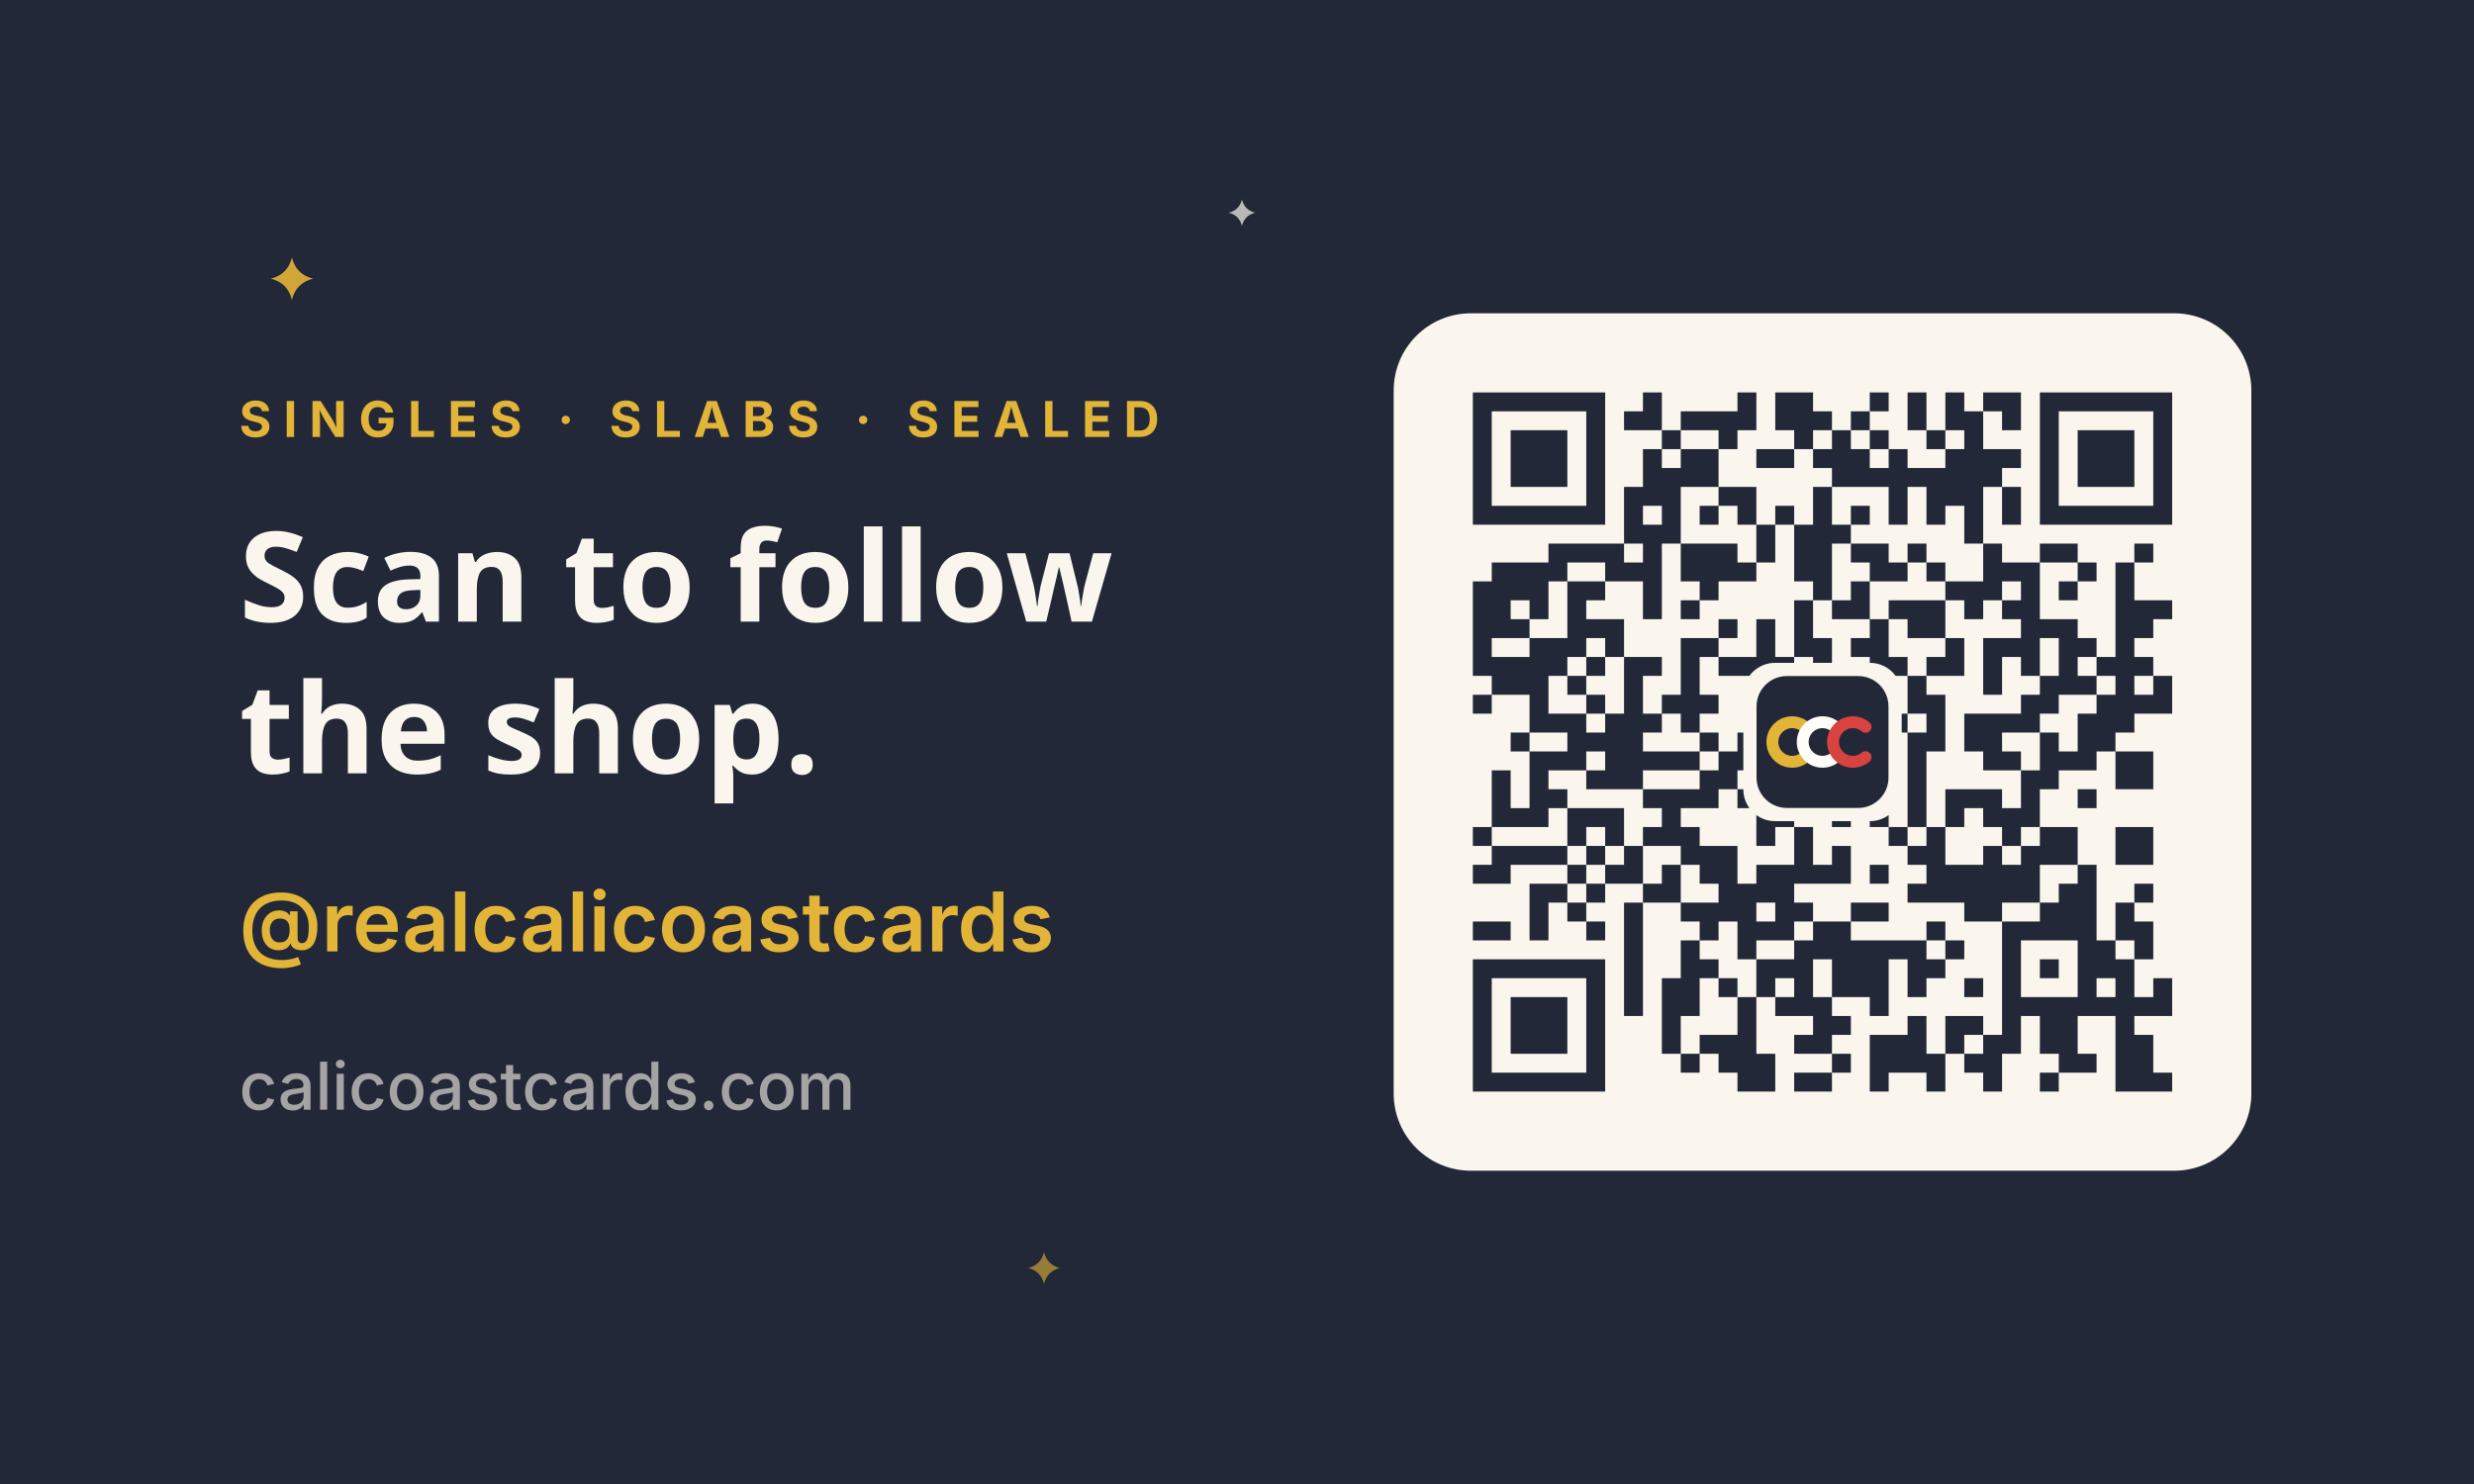
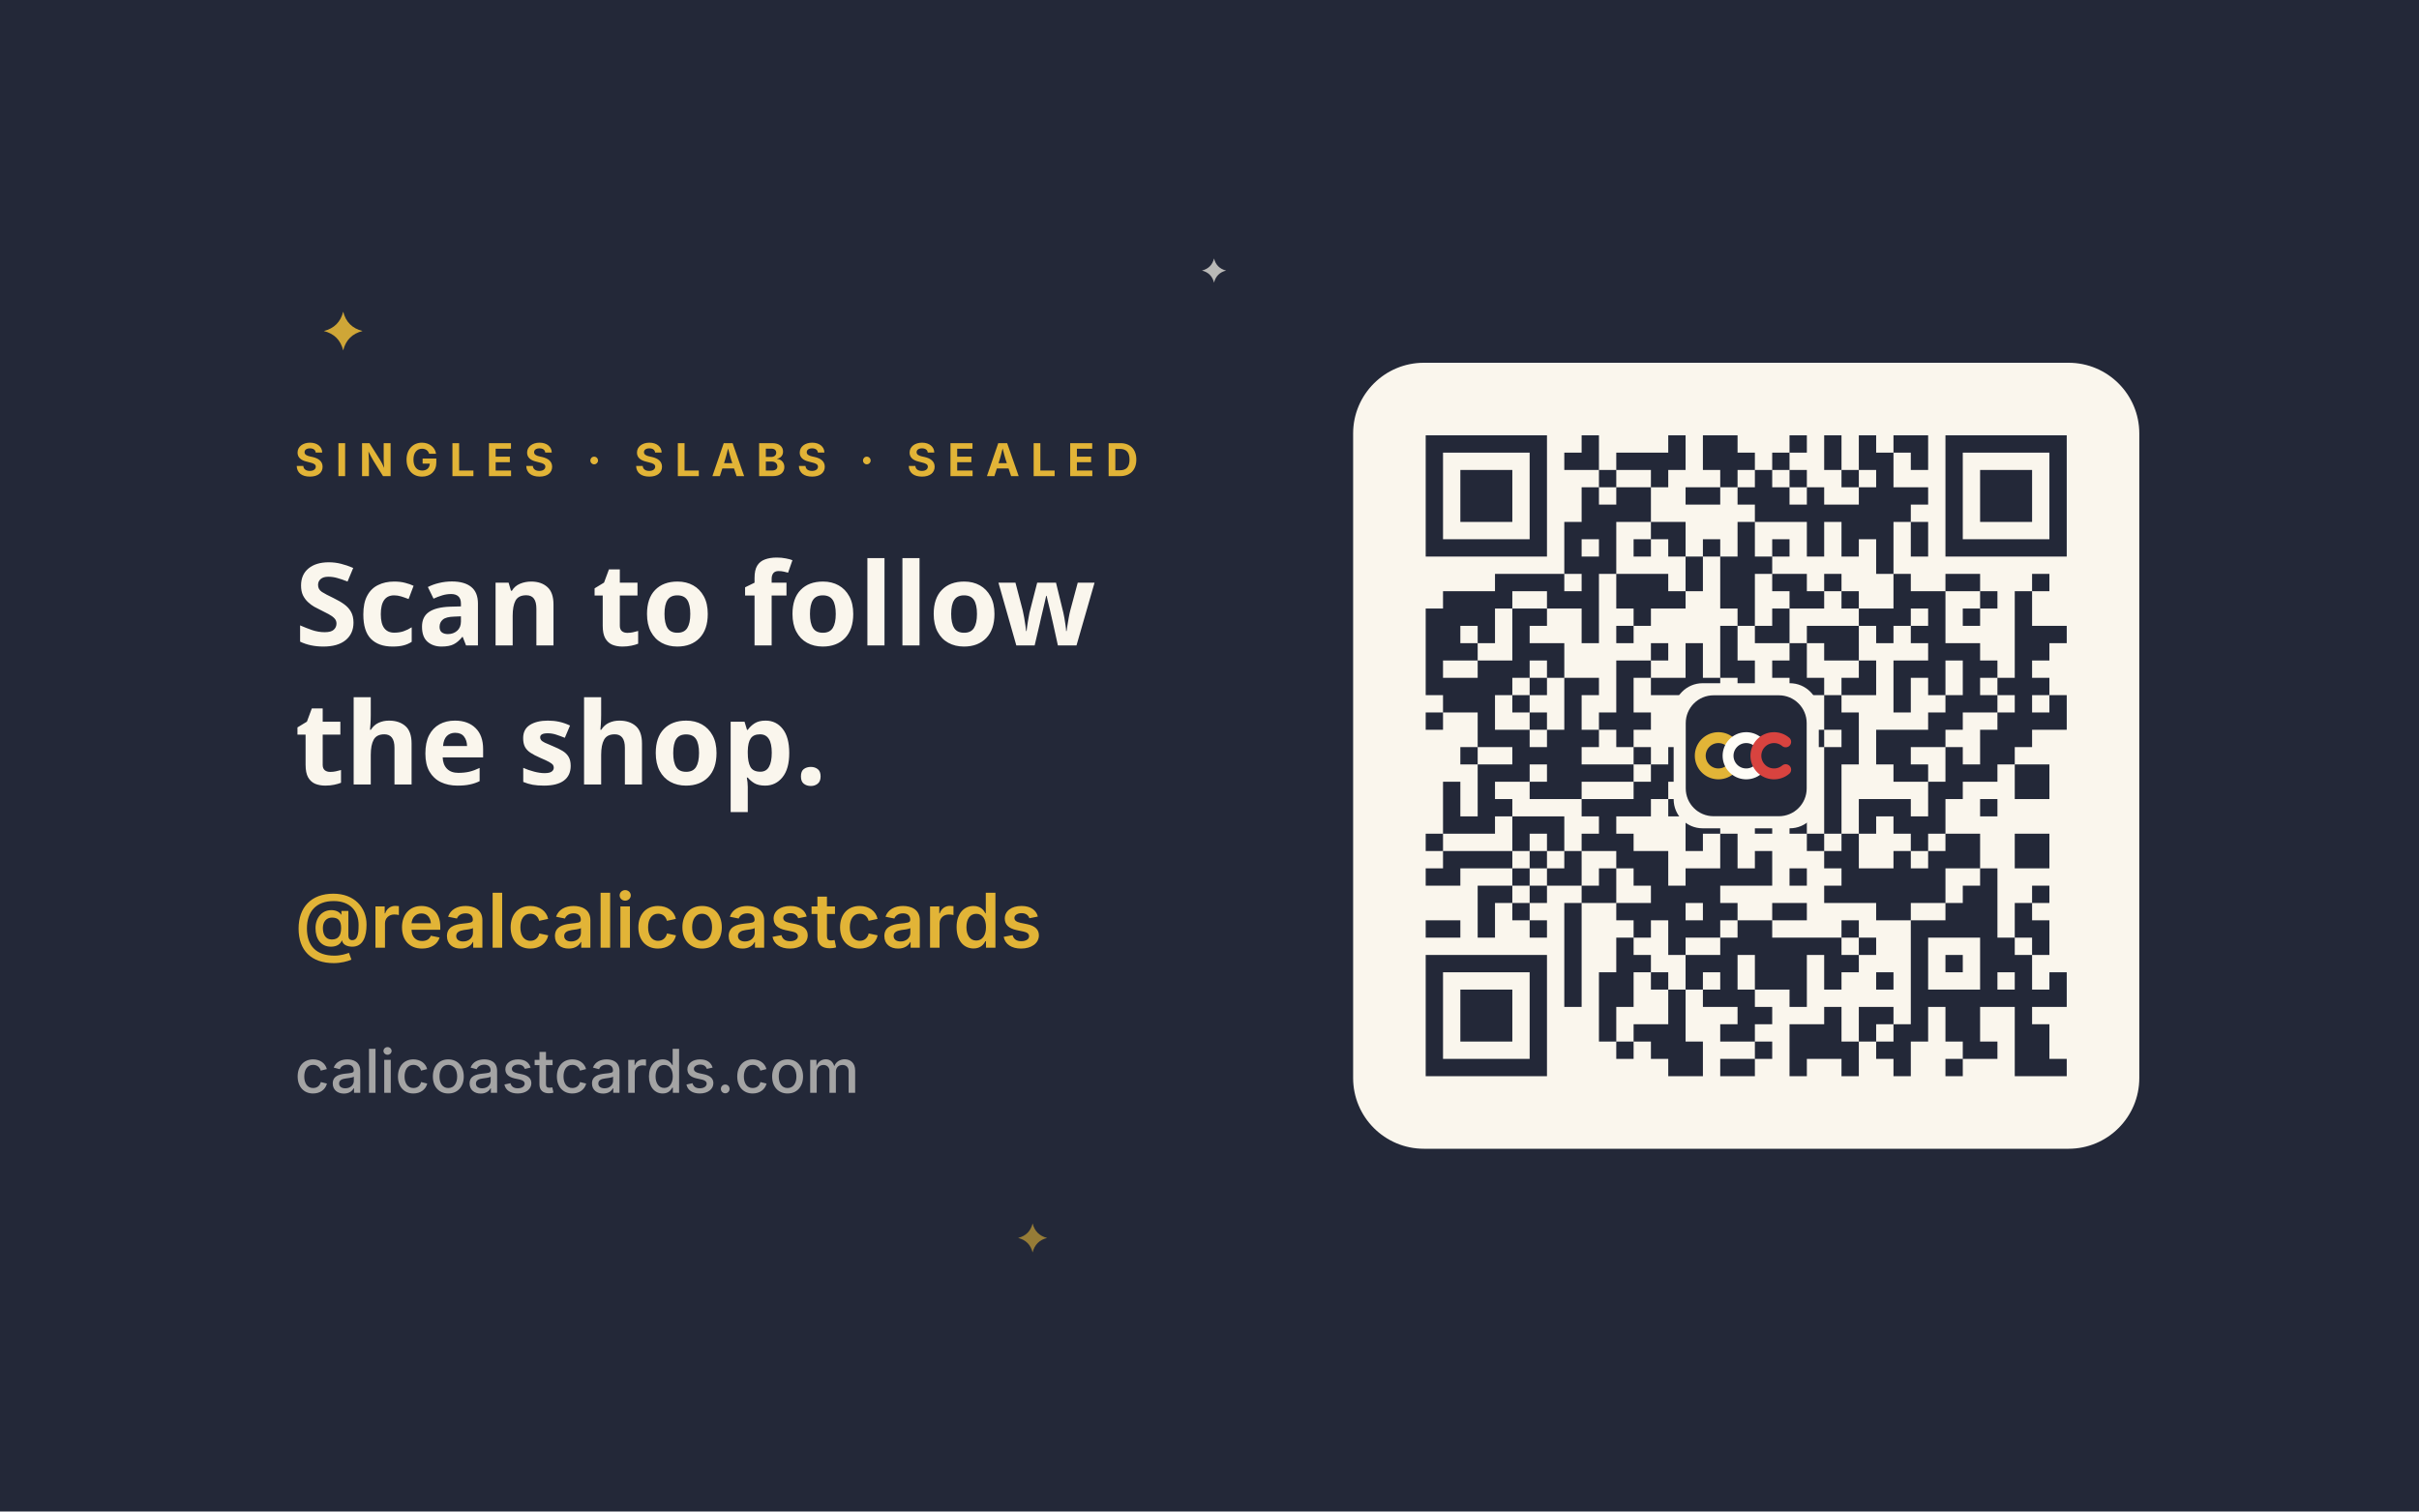
- <svg xmlns="http://www.w3.org/2000/svg" width="3.75in" height="2.25in" viewBox="-6.25 -6.25 375 225">
-   <rect x="-6.25" y="-6.25" width="375" height="225" fill="#232838" />
+ <svg xmlns="http://www.w3.org/2000/svg" width="4in" height="2.5in" viewBox="-18.75 -18.75 400 250">
+   <rect x="-18.75" y="-18.75" width="400" height="250" fill="#232838" />
  <path d="M 0,-3.2 Q 0.64,-0.64 3.2,0 Q 0.64,0.64 0,3.2 Q -0.64,0.64 -3.2,0 Q -0.64,-0.64 0,-3.2 Z" transform="translate(38,36)" fill="#E2B437" opacity="0.9" />
  <path d="M 0,-2 Q 0.4,-0.4 2,0 Q 0.4,0.4 0,2 Q -0.4,0.4 -2,0 Q -0.4,-0.4 0,-2 Z" transform="translate(182,26)" fill="#FAF6ED" opacity="0.7" />
  <path d="M 0,-2.4 Q 0.48,-0.48 2.4,0 Q 0.48,0.48 0,2.4 Q -0.48,0.48 -2.4,0 Q -0.48,-0.48 0,-2.4 Z" transform="translate(152,186)" fill="#E2B437" opacity="0.6" />
  <text x="30" y="60" font-family="Inter" font-weight="700" font-size="7.5" letter-spacing="1.8" fill="#E2B437">SINGLES · SLABS · SEALED</text>
  <text x="30" y="88" font-family="Fraunces" font-weight="600" font-size="19" fill="#FAF6ED">Scan to follow</text>
  <text x="30" y="111" font-family="Fraunces" font-weight="600" font-size="19" fill="#FAF6ED">the shop.</text>
  <text x="30" y="138" font-family="Inter" font-weight="600" font-size="12.5" fill="#E2B437">@realcalicoastcards</text>
  <text x="30" y="162" font-family="Inter" font-weight="500" font-size="10" fill="#FAF6ED" opacity="0.6">calicoastcards.com</text>
  <rect x="205" y="41.25" width="130" height="130" rx="11.7" fill="#FAF6ED" />
  <g transform="translate(217,53.25) scale(2.864865)">
    <path d="M0 0h1v1h-1zM1 0h1v1h-1zM2 0h1v1h-1zM3 0h1v1h-1zM4 0h1v1h-1zM5 0h1v1h-1zM6 0h1v1h-1zM9 0h1v1h-1zM14 0h1v1h-1zM16 0h1v1h-1zM17 0h1v1h-1zM21 0h1v1h-1zM23 0h1v1h-1zM25 0h1v1h-1zM27 0h1v1h-1zM28 0h1v1h-1zM30 0h1v1h-1zM31 0h1v1h-1zM32 0h1v1h-1zM33 0h1v1h-1zM34 0h1v1h-1zM35 0h1v1h-1zM36 0h1v1h-1zM0 1h1v1h-1zM6 1h1v1h-1zM8 1h1v1h-1zM9 1h1v1h-1zM11 1h1v1h-1zM12 1h1v1h-1zM13 1h1v1h-1zM14 1h1v1h-1zM16 1h1v1h-1zM17 1h1v1h-1zM18 1h1v1h-1zM20 1h1v1h-1zM23 1h1v1h-1zM25 1h1v1h-1zM26 1h1v1h-1zM28 1h1v1h-1zM30 1h1v1h-1zM36 1h1v1h-1zM0 2h1v1h-1zM2 2h1v1h-1zM3 2h1v1h-1zM4 2h1v1h-1zM6 2h1v1h-1zM10 2h1v1h-1zM13 2h1v1h-1zM17 2h1v1h-1zM19 2h1v1h-1zM21 2h1v1h-1zM24 2h1v1h-1zM26 2h1v1h-1zM30 2h1v1h-1zM32 2h1v1h-1zM33 2h1v1h-1zM34 2h1v1h-1zM36 2h1v1h-1zM0 3h1v1h-1zM2 3h1v1h-1zM3 3h1v1h-1zM4 3h1v1h-1zM6 3h1v1h-1zM9 3h1v1h-1zM11 3h1v1h-1zM12 3h1v1h-1zM15 3h1v1h-1zM16 3h1v1h-1zM18 3h1v1h-1zM19 3h1v1h-1zM20 3h1v1h-1zM22 3h1v1h-1zM25 3h1v1h-1zM26 3h1v1h-1zM27 3h1v1h-1zM28 3h1v1h-1zM30 3h1v1h-1zM32 3h1v1h-1zM33 3h1v1h-1zM34 3h1v1h-1zM36 3h1v1h-1zM0 4h1v1h-1zM2 4h1v1h-1zM3 4h1v1h-1zM4 4h1v1h-1zM6 4h1v1h-1zM9 4h1v1h-1zM10 4h1v1h-1zM11 4h1v1h-1zM12 4h1v1h-1zM19 4h1v1h-1zM20 4h1v1h-1zM21 4h1v1h-1zM22 4h1v1h-1zM23 4h1v1h-1zM24 4h1v1h-1zM25 4h1v1h-1zM26 4h1v1h-1zM27 4h1v1h-1zM30 4h1v1h-1zM32 4h1v1h-1zM33 4h1v1h-1zM34 4h1v1h-1zM36 4h1v1h-1zM0 5h1v1h-1zM6 5h1v1h-1zM8 5h1v1h-1zM9 5h1v1h-1zM10 5h1v1h-1zM13 5h1v1h-1zM14 5h1v1h-1zM18 5h1v1h-1zM22 5h1v1h-1zM24 5h1v1h-1zM25 5h1v1h-1zM26 5h1v1h-1zM28 5h1v1h-1zM30 5h1v1h-1zM36 5h1v1h-1zM0 6h1v1h-1zM1 6h1v1h-1zM2 6h1v1h-1zM3 6h1v1h-1zM4 6h1v1h-1zM5 6h1v1h-1zM6 6h1v1h-1zM8 6h1v1h-1zM10 6h1v1h-1zM12 6h1v1h-1zM14 6h1v1h-1zM16 6h1v1h-1zM18 6h1v1h-1zM20 6h1v1h-1zM22 6h1v1h-1zM24 6h1v1h-1zM26 6h1v1h-1zM28 6h1v1h-1zM30 6h1v1h-1zM31 6h1v1h-1zM32 6h1v1h-1zM33 6h1v1h-1zM34 6h1v1h-1zM35 6h1v1h-1zM36 6h1v1h-1zM8 7h1v1h-1zM9 7h1v1h-1zM10 7h1v1h-1zM15 7h1v1h-1zM17 7h1v1h-1zM18 7h1v1h-1zM19 7h1v1h-1zM26 7h1v1h-1zM4 8h1v1h-1zM5 8h1v1h-1zM6 8h1v1h-1zM7 8h1v1h-1zM9 8h1v1h-1zM11 8h1v1h-1zM12 8h1v1h-1zM13 8h1v1h-1zM15 8h1v1h-1zM17 8h1v1h-1zM18 8h1v1h-1zM20 8h1v1h-1zM21 8h1v1h-1zM23 8h1v1h-1zM27 8h1v1h-1zM30 8h1v1h-1zM31 8h1v1h-1zM35 8h1v1h-1zM1 9h1v1h-1zM2 9h1v1h-1zM3 9h1v1h-1zM4 9h1v1h-1zM7 9h1v1h-1zM8 9h1v1h-1zM9 9h1v1h-1zM11 9h1v1h-1zM12 9h1v1h-1zM13 9h1v1h-1zM14 9h1v1h-1zM17 9h1v1h-1zM18 9h1v1h-1zM21 9h1v1h-1zM22 9h1v1h-1zM24 9h1v1h-1zM27 9h1v1h-1zM28 9h1v1h-1zM29 9h1v1h-1zM32 9h1v1h-1zM34 9h1v1h-1zM0 10h1v1h-1zM1 10h1v1h-1zM2 10h1v1h-1zM3 10h1v1h-1zM5 10h1v1h-1zM6 10h1v1h-1zM9 10h1v1h-1zM12 10h1v1h-1zM18 10h1v1h-1zM20 10h1v1h-1zM25 10h1v1h-1zM26 10h1v1h-1zM27 10h1v1h-1zM29 10h1v1h-1zM31 10h1v1h-1zM34 10h1v1h-1zM0 11h1v1h-1zM1 11h1v1h-1zM3 11h1v1h-1zM5 11h1v1h-1zM9 11h1v1h-1zM11 11h1v1h-1zM17 11h1v1h-1zM19 11h1v1h-1zM20 11h1v1h-1zM22 11h1v1h-1zM23 11h1v1h-1zM24 11h1v1h-1zM26 11h1v1h-1zM28 11h1v1h-1zM29 11h1v1h-1zM34 11h1v1h-1zM35 11h1v1h-1zM36 11h1v1h-1zM0 12h1v1h-1zM1 12h1v1h-1zM2 12h1v1h-1zM5 12h1v1h-1zM6 12h1v1h-1zM7 12h1v1h-1zM13 12h1v1h-1zM15 12h1v1h-1zM17 12h1v1h-1zM21 12h1v1h-1zM23 12h1v1h-1zM24 12h1v1h-1zM29 12h1v1h-1zM30 12h1v1h-1zM31 12h1v1h-1zM34 12h1v1h-1zM35 12h1v1h-1zM0 13h1v1h-1zM3 13h1v1h-1zM4 13h1v1h-1zM5 13h1v1h-1zM7 13h1v1h-1zM11 13h1v1h-1zM12 13h1v1h-1zM15 13h1v1h-1zM17 13h1v1h-1zM18 13h1v1h-1zM20 13h1v1h-1zM21 13h1v1h-1zM25 13h1v1h-1zM27 13h1v1h-1zM28 13h1v1h-1zM29 13h1v1h-1zM31 13h1v1h-1zM32 13h1v1h-1zM34 13h1v1h-1zM0 14h1v1h-1zM1 14h1v1h-1zM2 14h1v1h-1zM3 14h1v1h-1zM4 14h1v1h-1zM6 14h1v1h-1zM8 14h1v1h-1zM9 14h1v1h-1zM11 14h1v1h-1zM13 14h1v1h-1zM14 14h1v1h-1zM15 14h1v1h-1zM16 14h1v1h-1zM18 14h1v1h-1zM21 14h1v1h-1zM22 14h1v1h-1zM24 14h1v1h-1zM25 14h1v1h-1zM27 14h1v1h-1zM29 14h1v1h-1zM31 14h1v1h-1zM33 14h1v1h-1zM34 14h1v1h-1zM35 14h1v1h-1zM1 15h1v1h-1zM2 15h1v1h-1zM3 15h1v1h-1zM5 15h1v1h-1zM8 15h1v1h-1zM11 15h1v1h-1zM16 15h1v1h-1zM18 15h1v1h-1zM19 15h1v1h-1zM20 15h1v1h-1zM21 15h1v1h-1zM23 15h1v1h-1zM27 15h1v1h-1zM30 15h1v1h-1zM31 15h1v1h-1zM32 15h1v1h-1zM34 15h1v1h-1zM36 15h1v1h-1zM0 16h1v1h-1zM3 16h1v1h-1zM6 16h1v1h-1zM8 16h1v1h-1zM10 16h1v1h-1zM11 16h1v1h-1zM12 16h1v1h-1zM15 16h1v1h-1zM17 16h1v1h-1zM18 16h1v1h-1zM20 16h1v1h-1zM21 16h1v1h-1zM23 16h1v1h-1zM24 16h1v1h-1zM29 16h1v1h-1zM30 16h1v1h-1zM33 16h1v1h-1zM34 16h1v1h-1zM35 16h1v1h-1zM36 16h1v1h-1zM3 17h1v1h-1zM4 17h1v1h-1zM5 17h1v1h-1zM7 17h1v1h-1zM8 17h1v1h-1zM9 17h1v1h-1zM11 17h1v1h-1zM15 17h1v1h-1zM20 17h1v1h-1zM22 17h1v1h-1zM24 17h1v1h-1zM26 17h1v1h-1zM27 17h1v1h-1zM28 17h1v1h-1zM29 17h1v1h-1zM32 17h1v1h-1zM33 17h1v1h-1zM34 17h1v1h-1zM2 18h1v1h-1zM5 18h1v1h-1zM6 18h1v1h-1zM7 18h1v1h-1zM8 18h1v1h-1zM12 18h1v1h-1zM14 18h1v1h-1zM16 18h1v1h-1zM17 18h1v1h-1zM19 18h1v1h-1zM20 18h1v1h-1zM23 18h1v1h-1zM24 18h1v1h-1zM26 18h1v1h-1zM27 18h1v1h-1zM30 18h1v1h-1zM32 18h1v1h-1zM33 18h1v1h-1zM3 19h1v1h-1zM4 19h1v1h-1zM5 19h1v1h-1zM7 19h1v1h-1zM8 19h1v1h-1zM9 19h1v1h-1zM10 19h1v1h-1zM11 19h1v1h-1zM13 19h1v1h-1zM14 19h1v1h-1zM15 19h1v1h-1zM17 19h1v1h-1zM18 19h1v1h-1zM21 19h1v1h-1zM23 19h1v1h-1zM27 19h1v1h-1zM28 19h1v1h-1zM30 19h1v1h-1zM31 19h1v1h-1zM32 19h1v1h-1zM34 19h1v1h-1zM35 19h1v1h-1zM1 20h1v1h-1zM3 20h1v1h-1zM6 20h1v1h-1zM7 20h1v1h-1zM8 20h1v1h-1zM12 20h1v1h-1zM13 20h1v1h-1zM15 20h1v1h-1zM18 20h1v1h-1zM20 20h1v1h-1zM21 20h1v1h-1zM23 20h1v1h-1zM29 20h1v1h-1zM30 20h1v1h-1zM34 20h1v1h-1zM35 20h1v1h-1zM1 21h1v1h-1zM3 21h1v1h-1zM4 21h1v1h-1zM9 21h1v1h-1zM10 21h1v1h-1zM11 21h1v1h-1zM12 21h1v1h-1zM14 21h1v1h-1zM15 21h1v1h-1zM17 21h1v1h-1zM20 21h1v1h-1zM21 21h1v1h-1zM23 21h1v1h-1zM25 21h1v1h-1zM26 21h1v1h-1zM27 21h1v1h-1zM29 21h1v1h-1zM32 21h1v1h-1zM1 22h1v1h-1zM2 22h1v1h-1zM3 22h1v1h-1zM5 22h1v1h-1zM6 22h1v1h-1zM7 22h1v1h-1zM10 22h1v1h-1zM15 22h1v1h-1zM16 22h1v1h-1zM19 22h1v1h-1zM21 22h1v1h-1zM23 22h1v1h-1zM25 22h1v1h-1zM27 22h1v1h-1zM28 22h1v1h-1zM29 22h1v1h-1zM0 23h1v1h-1zM5 23h1v1h-1zM7 23h1v1h-1zM9 23h1v1h-1zM10 23h1v1h-1zM11 23h1v1h-1zM15 23h1v1h-1zM17 23h1v1h-1zM22 23h1v1h-1zM24 23h1v1h-1zM28 23h1v1h-1zM30 23h1v1h-1zM31 23h1v1h-1zM34 23h1v1h-1zM35 23h1v1h-1zM1 24h1v1h-1zM2 24h1v1h-1zM3 24h1v1h-1zM4 24h1v1h-1zM6 24h1v1h-1zM8 24h1v1h-1zM11 24h1v1h-1zM12 24h1v1h-1zM13 24h1v1h-1zM17 24h1v1h-1zM19 24h1v1h-1zM23 24h1v1h-1zM24 24h1v1h-1zM27 24h1v1h-1zM29 24h1v1h-1zM30 24h1v1h-1zM31 24h1v1h-1zM34 24h1v1h-1zM35 24h1v1h-1zM0 25h1v1h-1zM1 25h1v1h-1zM5 25h1v1h-1zM7 25h1v1h-1zM8 25h1v1h-1zM10 25h1v1h-1zM12 25h1v1h-1zM13 25h1v1h-1zM15 25h1v1h-1zM16 25h1v1h-1zM17 25h1v1h-1zM18 25h1v1h-1zM19 25h1v1h-1zM21 25h1v1h-1zM24 25h1v1h-1zM25 25h1v1h-1zM26 25h1v1h-1zM27 25h1v1h-1zM28 25h1v1h-1zM29 25h1v1h-1zM32 25h1v1h-1zM3 26h1v1h-1zM4 26h1v1h-1zM6 26h1v1h-1zM9 26h1v1h-1zM10 26h1v1h-1zM13 26h1v1h-1zM14 26h1v1h-1zM15 26h1v1h-1zM16 26h1v1h-1zM23 26h1v1h-1zM24 26h1v1h-1zM25 26h1v1h-1zM26 26h1v1h-1zM27 26h1v1h-1zM28 26h1v1h-1zM29 26h1v1h-1zM31 26h1v1h-1zM32 26h1v1h-1zM35 26h1v1h-1zM3 27h1v1h-1zM5 27h1v1h-1zM8 27h1v1h-1zM11 27h1v1h-1zM12 27h1v1h-1zM13 27h1v1h-1zM14 27h1v1h-1zM16 27h1v1h-1zM17 27h1v1h-1zM20 27h1v1h-1zM21 27h1v1h-1zM26 27h1v1h-1zM27 27h1v1h-1zM30 27h1v1h-1zM31 27h1v1h-1zM32 27h1v1h-1zM34 27h1v1h-1zM0 28h1v1h-1zM1 28h1v1h-1zM3 28h1v1h-1zM6 28h1v1h-1zM8 28h1v1h-1zM12 28h1v1h-1zM14 28h1v1h-1zM15 28h1v1h-1zM16 28h1v1h-1zM18 28h1v1h-1zM19 28h1v1h-1zM24 28h1v1h-1zM28 28h1v1h-1zM29 28h1v1h-1zM30 28h1v1h-1zM31 28h1v1h-1zM32 28h1v1h-1zM34 28h1v1h-1zM35 28h1v1h-1zM8 29h1v1h-1zM11 29h1v1h-1zM14 29h1v1h-1zM17 29h1v1h-1zM18 29h1v1h-1zM19 29h1v1h-1zM20 29h1v1h-1zM21 29h1v1h-1zM22 29h1v1h-1zM23 29h1v1h-1zM25 29h1v1h-1zM28 29h1v1h-1zM32 29h1v1h-1zM33 29h1v1h-1zM35 29h1v1h-1zM0 30h1v1h-1zM1 30h1v1h-1zM2 30h1v1h-1zM3 30h1v1h-1zM4 30h1v1h-1zM5 30h1v1h-1zM6 30h1v1h-1zM8 30h1v1h-1zM11 30h1v1h-1zM12 30h1v1h-1zM15 30h1v1h-1zM16 30h1v1h-1zM17 30h1v1h-1zM19 30h1v1h-1zM20 30h1v1h-1zM21 30h1v1h-1zM23 30h1v1h-1zM24 30h1v1h-1zM28 30h1v1h-1zM30 30h1v1h-1zM32 30h1v1h-1zM33 30h1v1h-1zM34 30h1v1h-1zM0 31h1v1h-1zM6 31h1v1h-1zM8 31h1v1h-1zM10 31h1v1h-1zM11 31h1v1h-1zM13 31h1v1h-1zM15 31h1v1h-1zM17 31h1v1h-1zM19 31h1v1h-1zM20 31h1v1h-1zM21 31h1v1h-1zM23 31h1v1h-1zM26 31h1v1h-1zM28 31h1v1h-1zM32 31h1v1h-1zM34 31h1v1h-1zM36 31h1v1h-1zM0 32h1v1h-1zM2 32h1v1h-1zM3 32h1v1h-1zM4 32h1v1h-1zM6 32h1v1h-1zM8 32h1v1h-1zM10 32h1v1h-1zM11 32h1v1h-1zM14 32h1v1h-1zM16 32h1v1h-1zM17 32h1v1h-1zM18 32h1v1h-1zM21 32h1v1h-1zM28 32h1v1h-1zM29 32h1v1h-1zM30 32h1v1h-1zM31 32h1v1h-1zM32 32h1v1h-1zM33 32h1v1h-1zM34 32h1v1h-1zM35 32h1v1h-1zM36 32h1v1h-1zM0 33h1v1h-1zM2 33h1v1h-1zM3 33h1v1h-1zM4 33h1v1h-1zM6 33h1v1h-1zM10 33h1v1h-1zM14 33h1v1h-1zM18 33h1v1h-1zM19 33h1v1h-1zM23 33h1v1h-1zM25 33h1v1h-1zM26 33h1v1h-1zM28 33h1v1h-1zM30 33h1v1h-1zM31 33h1v1h-1zM34 33h1v1h-1zM0 34h1v1h-1zM2 34h1v1h-1zM3 34h1v1h-1zM4 34h1v1h-1zM6 34h1v1h-1zM10 34h1v1h-1zM12 34h1v1h-1zM13 34h1v1h-1zM14 34h1v1h-1zM17 34h1v1h-1zM18 34h1v1h-1zM21 34h1v1h-1zM22 34h1v1h-1zM23 34h1v1h-1zM25 34h1v1h-1zM27 34h1v1h-1zM28 34h1v1h-1zM30 34h1v1h-1zM31 34h1v1h-1zM34 34h1v1h-1zM35 34h1v1h-1zM0 35h1v1h-1zM6 35h1v1h-1zM11 35h1v1h-1zM13 35h1v1h-1zM14 35h1v1h-1zM15 35h1v1h-1zM19 35h1v1h-1zM21 35h1v1h-1zM22 35h1v1h-1zM23 35h1v1h-1zM24 35h1v1h-1zM26 35h1v1h-1zM27 35h1v1h-1zM31 35h1v1h-1zM32 35h1v1h-1zM34 35h1v1h-1zM35 35h1v1h-1zM0 36h1v1h-1zM1 36h1v1h-1zM2 36h1v1h-1zM3 36h1v1h-1zM4 36h1v1h-1zM5 36h1v1h-1zM6 36h1v1h-1zM14 36h1v1h-1zM15 36h1v1h-1zM17 36h1v1h-1zM18 36h1v1h-1zM21 36h1v1h-1zM24 36h1v1h-1zM27 36h1v1h-1zM30 36h1v1h-1zM34 36h1v1h-1zM35 36h1v1h-1zM36 36h1v1h-1z" fill="#232838" />
  </g>
  <rect x="258" y="94.25" width="24" height="24" rx="4.8" fill="#FAF6ED" />
  <g transform="translate(270,106.25)">
    <g transform="translate(-10,-10) scale(0.2)">
      <rect width="100" height="100" rx="23" fill="#232838" />
      <path d="M 36.64 38.51 A 15 15 0 1 0 36.64 61.49" fill="none" stroke="#E2B437" stroke-width="9" stroke-linecap="round" />
      <path d="M 59.64 38.51 A 15 15 0 1 0 59.64 61.49" fill="none" stroke="#FFFDF7" stroke-width="9" stroke-linecap="round" />
      <path d="M 82.64 38.51 A 15 15 0 1 0 82.64 61.49" fill="none" stroke="#D8433F" stroke-width="9" stroke-linecap="round" />
    </g>
  </g>
</svg>
